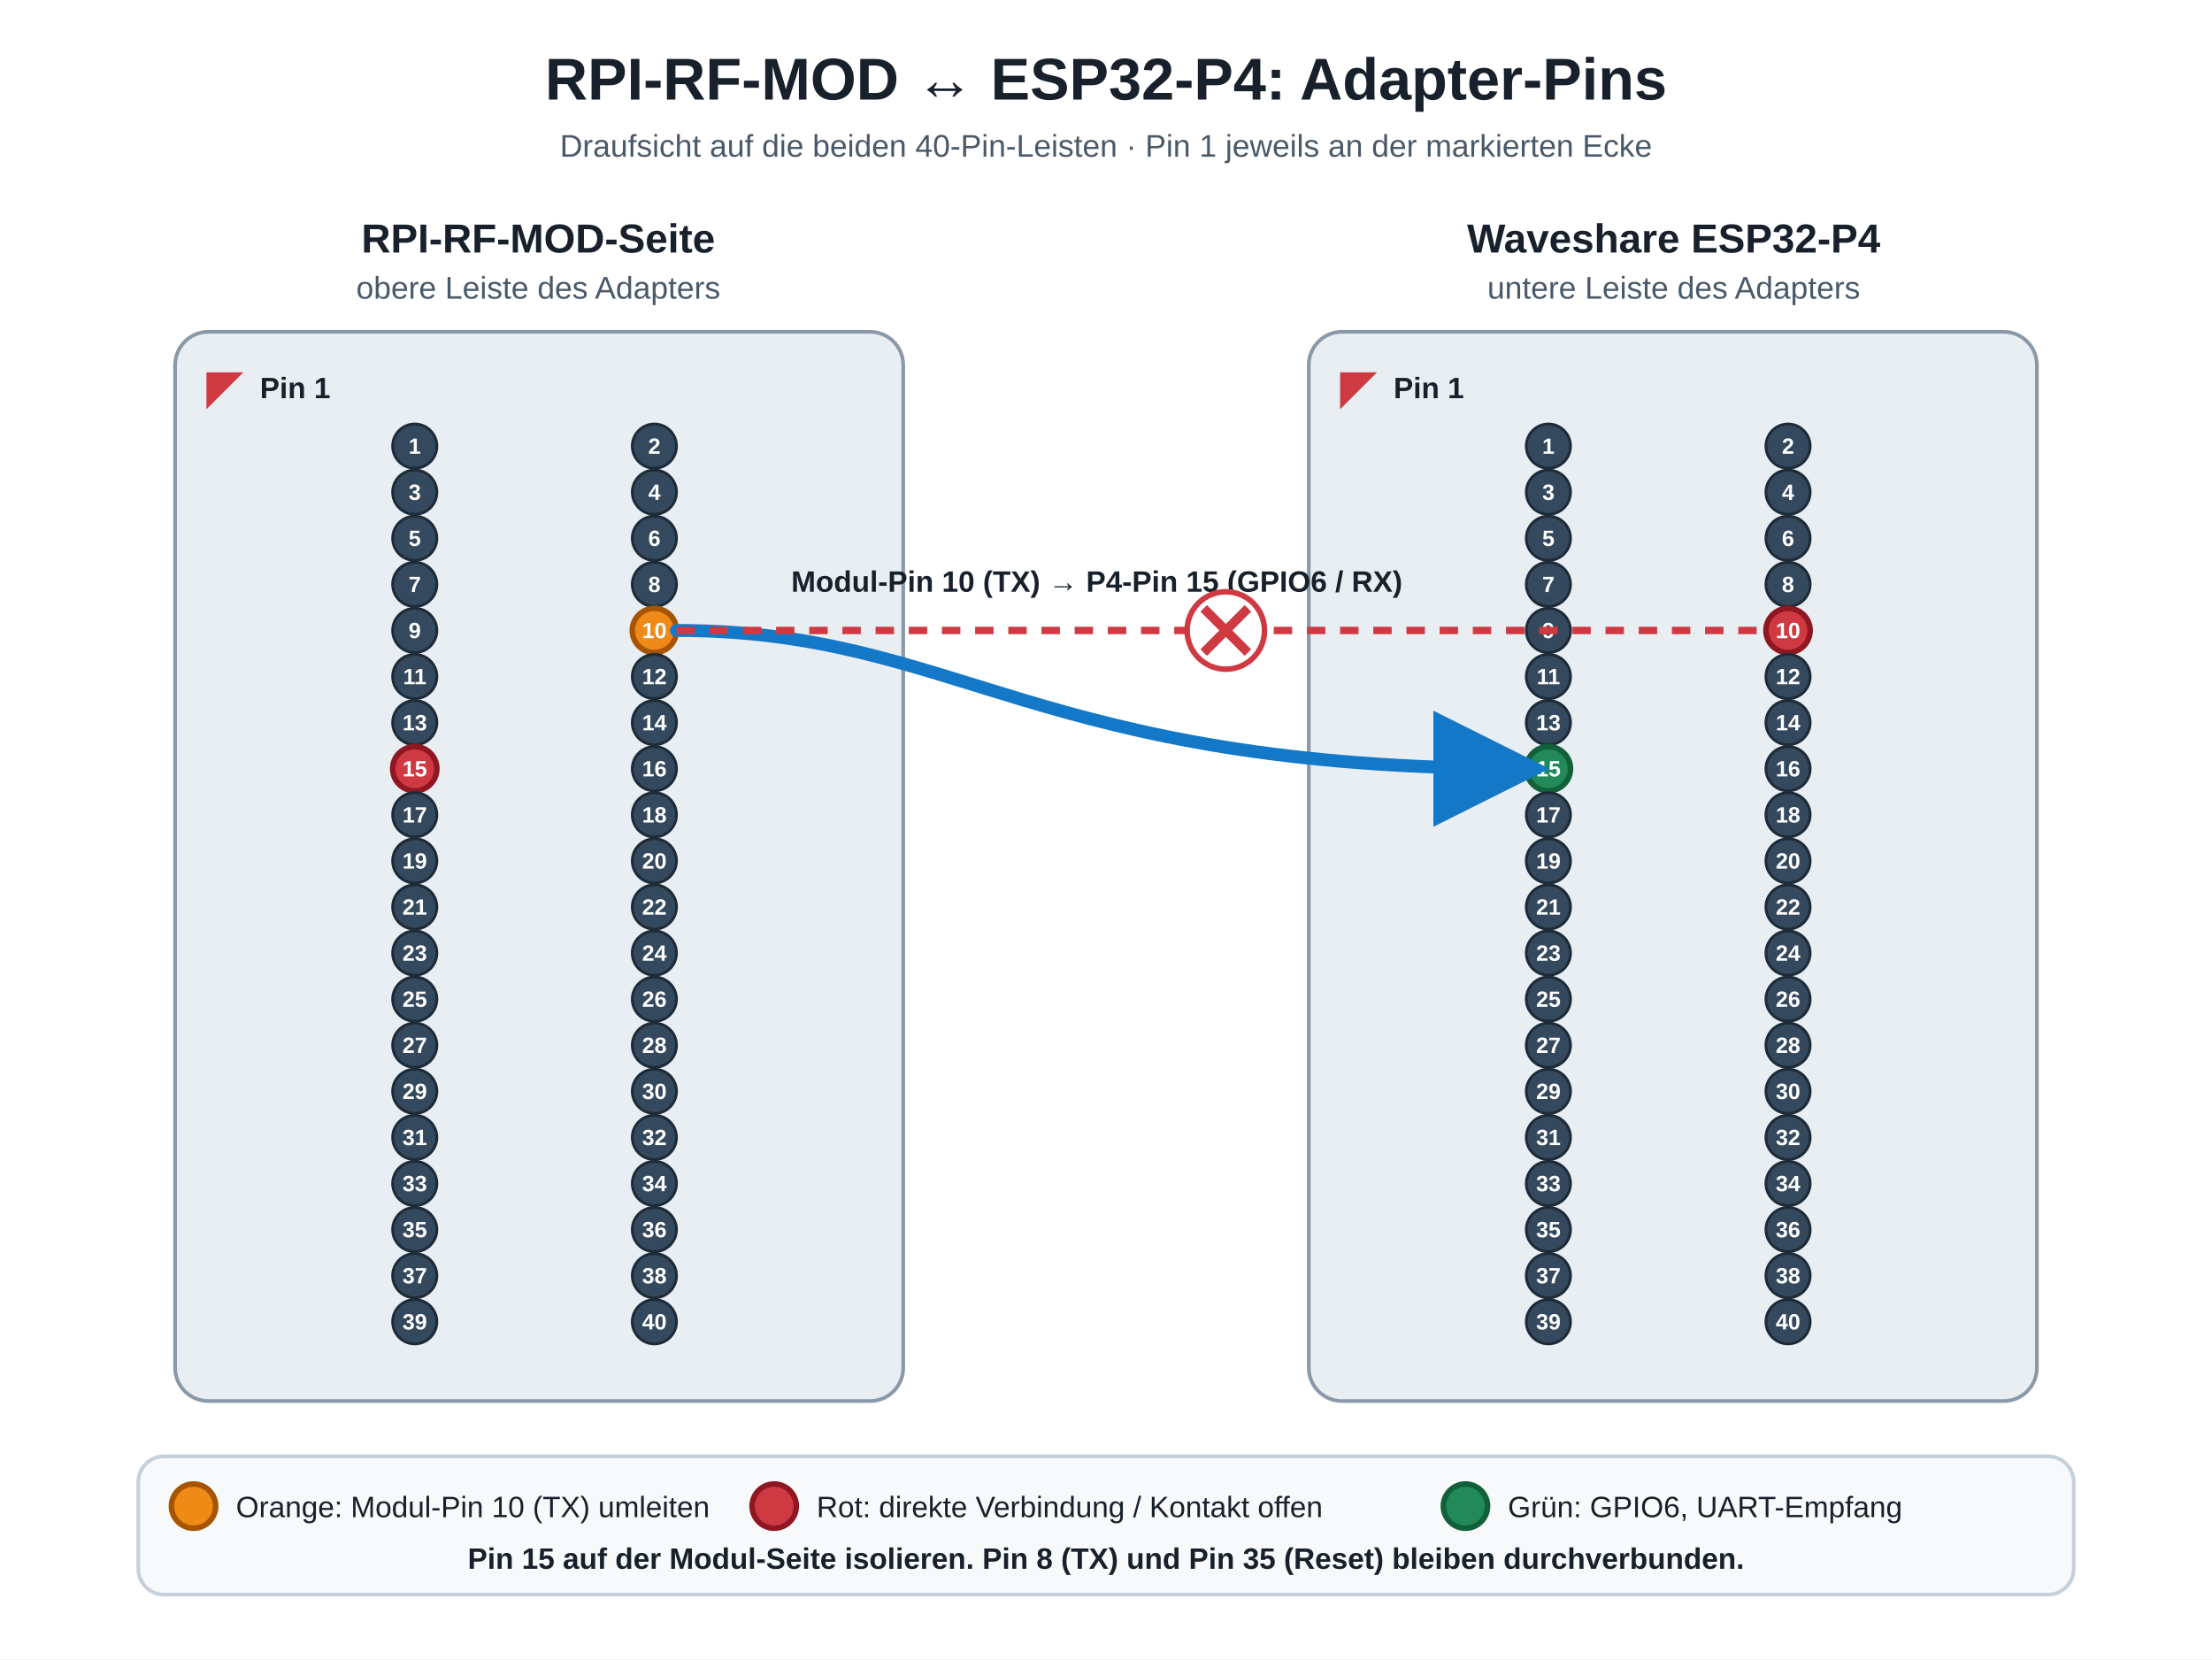
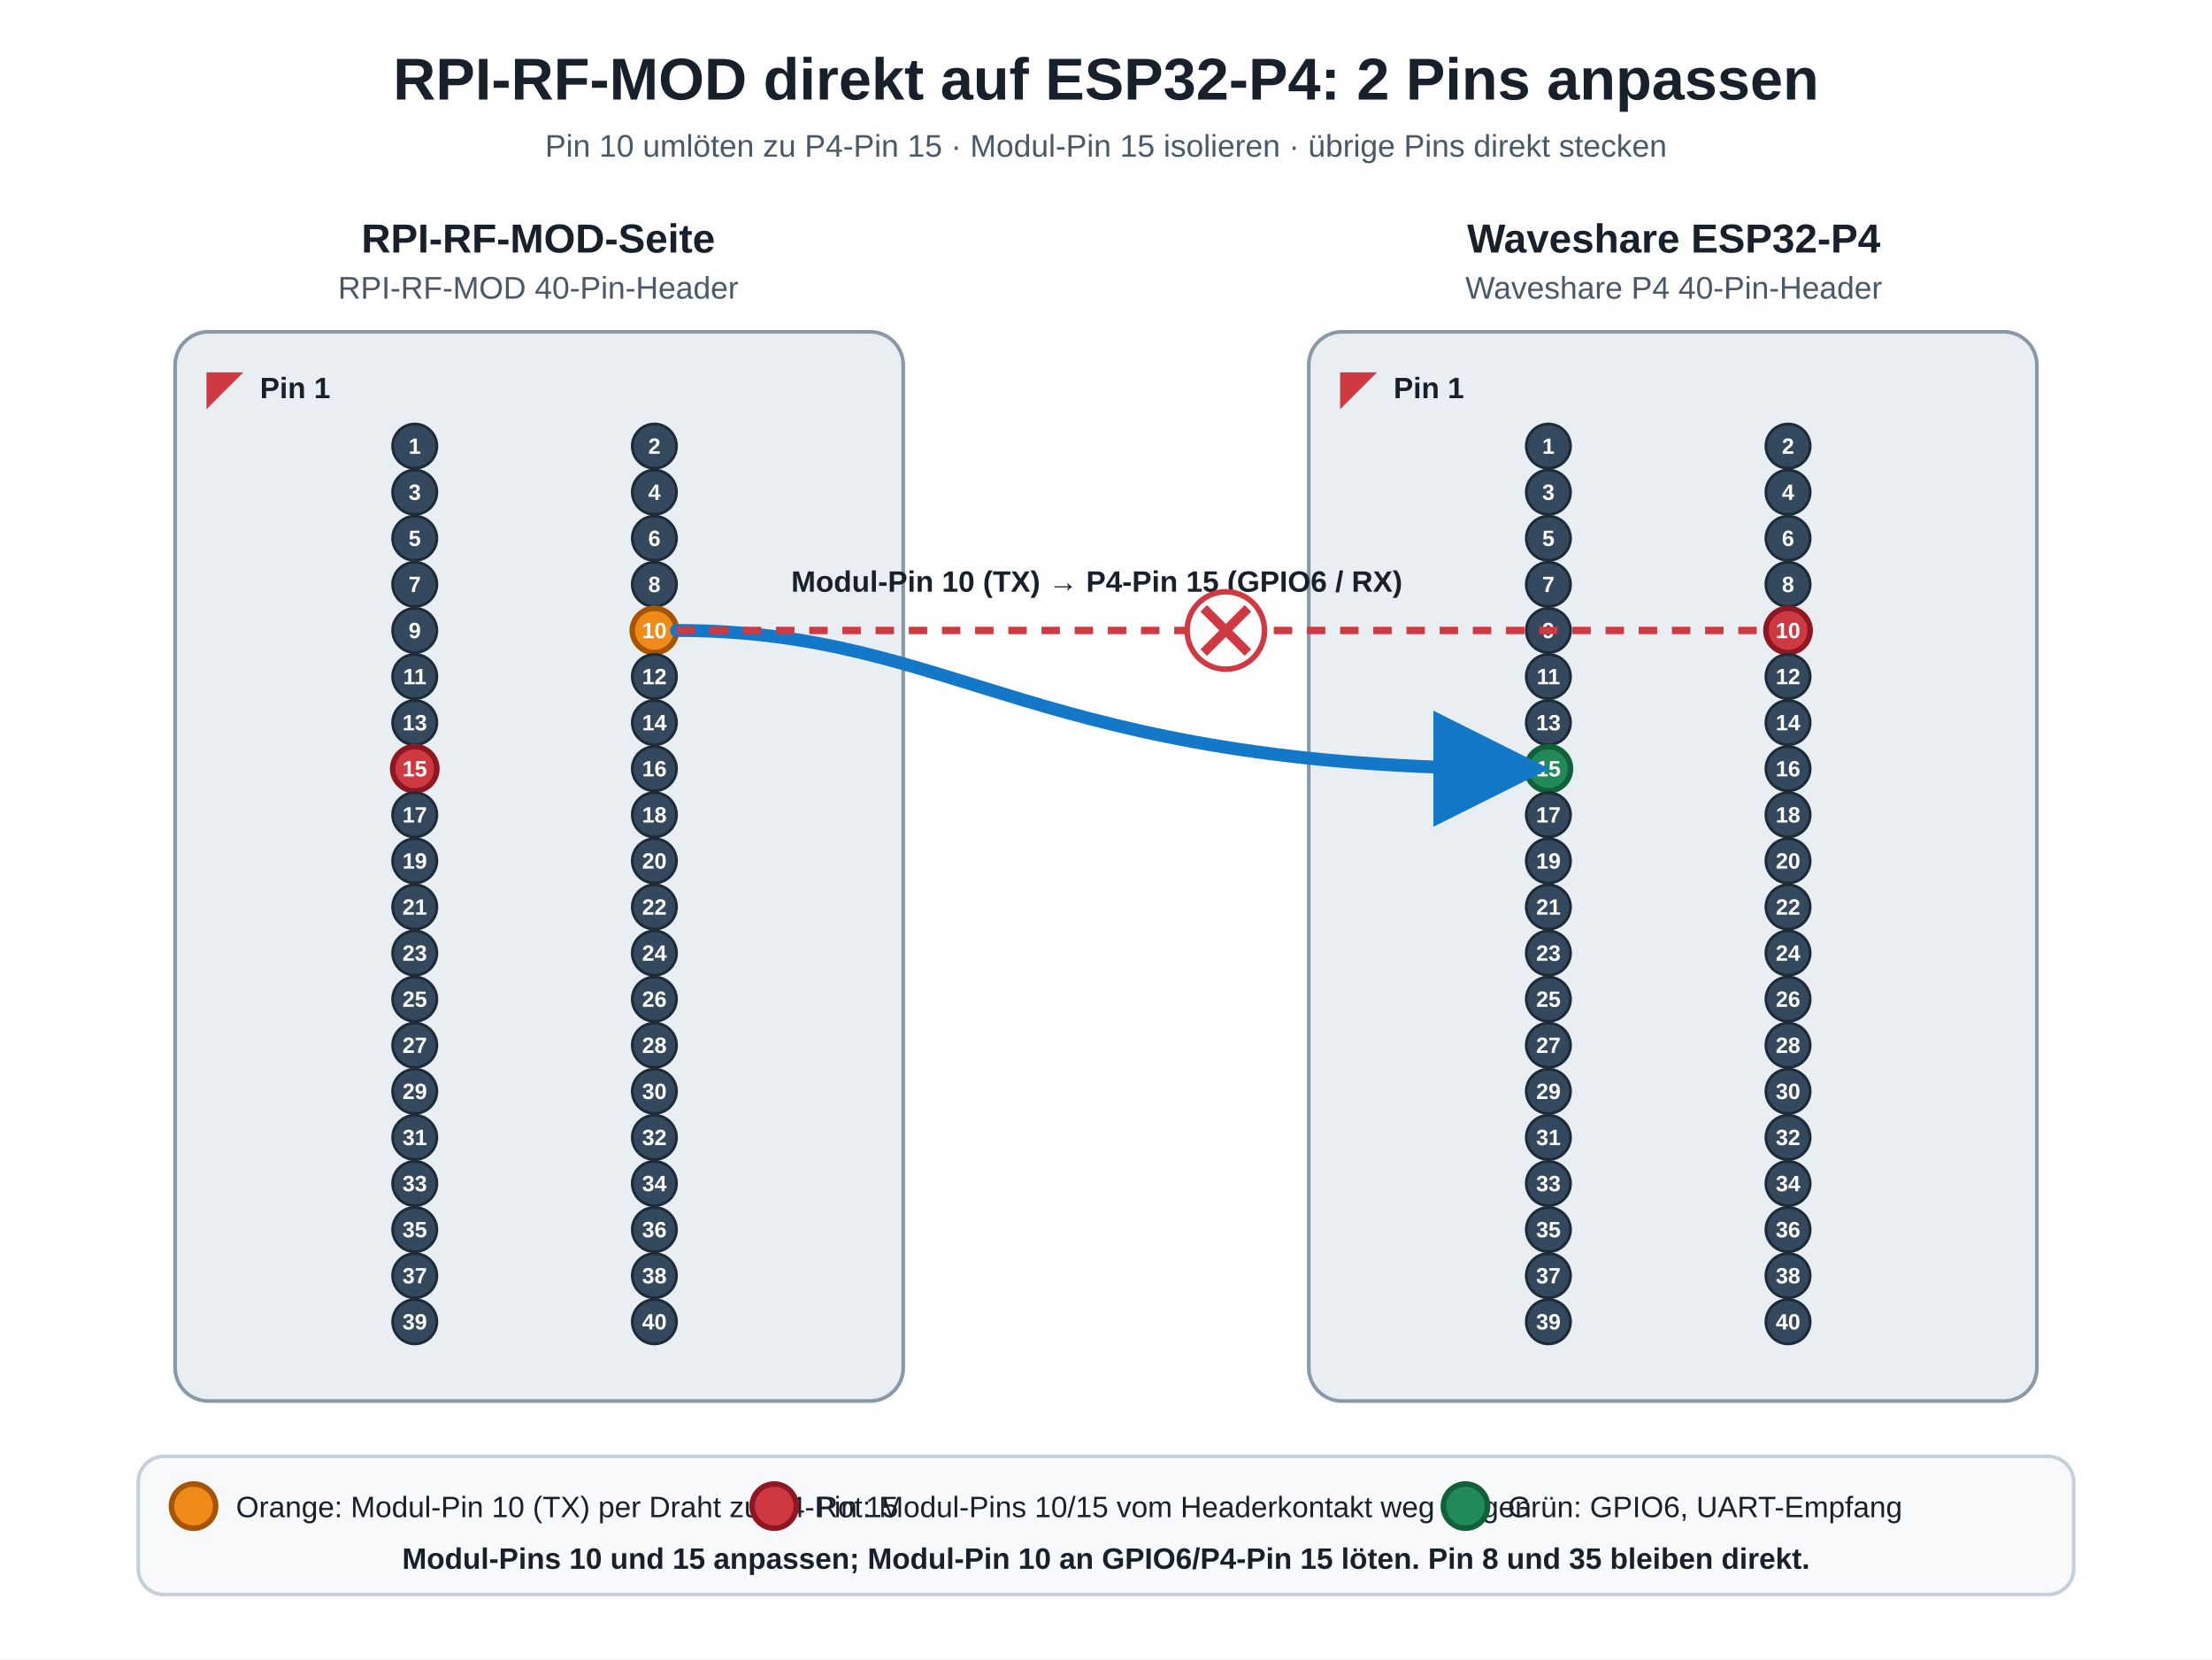
<svg xmlns="http://www.w3.org/2000/svg" width="1200" height="900" viewBox="0 0 1200 900">
  <defs>
    <style>
      text { font-family: "Segoe UI", Arial, sans-serif; fill: #18212b; }
      .title { font-size: 32px; font-weight: 700; }
      .sub { font-size: 17px; fill: #4a5968; }
      .label { font-size: 22px; font-weight: 700; }
      .small { font-size: 16px; }
      .pinlabel { font-size: 12px; font-weight: 700; text-anchor: middle; dominant-baseline: central; fill: #fff; }
      .body { fill: #e9eef3; stroke: #8a99a8; stroke-width: 2; rx: 18; }
      .pin { fill: #34495e; stroke: #1d2b38; stroke-width: 1.5; }
      .changed { fill: #ef8a17; stroke: #a65400; stroke-width: 3; }
      .isolated { fill: #cf3942; stroke: #8f1721; stroke-width: 3; }
      .rx { fill: #21895a; stroke: #116039; stroke-width: 3; }
      .wire { fill: none; stroke: #1478c8; stroke-width: 7; stroke-linecap: round; stroke-linejoin: round; }
      .open { fill: none; stroke: #cf3942; stroke-width: 4; stroke-dasharray: 10 8; }
      .card { fill: #f7f9fb; stroke: #c5d0da; stroke-width: 2; rx: 14; }
    </style>
    <marker id="arrow" viewBox="0 0 10 10" refX="8" refY="5" markerWidth="9" markerHeight="9" orient="auto-start-reverse">
      <path d="M 0 0 L 10 5 L 0 10 z" fill="#1478c8" />
    </marker>
  </defs>
  <rect width="1200" height="900" fill="#ffffff" />
-   <text x="600" y="54" text-anchor="middle" class="title">RPI-RF-MOD ↔ ESP32-P4: Adapter-Pins</text>
-   <text x="600" y="85" text-anchor="middle" class="sub">Draufsicht auf die beiden 40-Pin-Leisten · Pin 1 jeweils an der markierten Ecke</text>
+   <text x="600" y="54" text-anchor="middle" class="title">RPI-RF-MOD direkt auf ESP32-P4: 2 Pins anpassen</text>
+   <text x="600" y="85" text-anchor="middle" class="sub">Pin 10 umlöten zu P4-Pin 15 · Modul-Pin 15 isolieren · übrige Pins direkt stecken</text>
  <text x="292" y="137" text-anchor="middle" class="label">RPI-RF-MOD-Seite</text>
-   <text x="292" y="162" text-anchor="middle" class="sub">obere Leiste des Adapters</text>
+   <text x="292" y="162" text-anchor="middle" class="sub">RPI-RF-MOD 40-Pin-Header</text>
  <text x="908" y="137" text-anchor="middle" class="label">Waveshare ESP32-P4</text>
-   <text x="908" y="162" text-anchor="middle" class="sub">untere Leiste des Adapters</text>
+   <text x="908" y="162" text-anchor="middle" class="sub">Waveshare P4 40-Pin-Header</text>
  <rect x="95" y="180" width="395" height="580" class="body" />
  <rect x="710" y="180" width="395" height="580" class="body" />
  <path d="M 112 202 L 132 202 L 112 222 Z" fill="#cf3942" />
  <path d="M 727 202 L 747 202 L 727 222 Z" fill="#cf3942" />
  <text x="141" y="216" class="small" font-weight="700">Pin 1</text>
  <text x="756" y="216" class="small" font-weight="700">Pin 1</text>
  <g id="mod-pins">
    <circle cx="225" cy="242" r="12" class="pin" />
    <text x="225" y="242" class="pinlabel">1</text>
    <circle cx="355" cy="242" r="12" class="pin" />
    <text x="355" y="242" class="pinlabel">2</text>
    <circle cx="225" cy="267" r="12" class="pin" />
    <text x="225" y="267" class="pinlabel">3</text>
    <circle cx="355" cy="267" r="12" class="pin" />
    <text x="355" y="267" class="pinlabel">4</text>
    <circle cx="225" cy="292" r="12" class="pin" />
    <text x="225" y="292" class="pinlabel">5</text>
    <circle cx="355" cy="292" r="12" class="pin" />
    <text x="355" y="292" class="pinlabel">6</text>
    <circle cx="225" cy="317" r="12" class="pin" />
    <text x="225" y="317" class="pinlabel">7</text>
    <circle cx="355" cy="317" r="12" class="pin" />
    <text x="355" y="317" class="pinlabel">8</text>
    <circle cx="225" cy="342" r="12" class="pin" />
    <text x="225" y="342" class="pinlabel">9</text>
    <circle cx="355" cy="342" r="12" class="changed" />
    <text x="355" y="342" class="pinlabel">10</text>
    <circle cx="225" cy="367" r="12" class="pin" />
    <text x="225" y="367" class="pinlabel">11</text>
    <circle cx="355" cy="367" r="12" class="pin" />
    <text x="355" y="367" class="pinlabel">12</text>
    <circle cx="225" cy="392" r="12" class="pin" />
    <text x="225" y="392" class="pinlabel">13</text>
    <circle cx="355" cy="392" r="12" class="pin" />
    <text x="355" y="392" class="pinlabel">14</text>
    <circle cx="225" cy="417" r="12" class="isolated" />
    <text x="225" y="417" class="pinlabel">15</text>
    <circle cx="355" cy="417" r="12" class="pin" />
    <text x="355" y="417" class="pinlabel">16</text>
    <circle cx="225" cy="442" r="12" class="pin" />
    <text x="225" y="442" class="pinlabel">17</text>
    <circle cx="355" cy="442" r="12" class="pin" />
    <text x="355" y="442" class="pinlabel">18</text>
    <circle cx="225" cy="467" r="12" class="pin" />
    <text x="225" y="467" class="pinlabel">19</text>
    <circle cx="355" cy="467" r="12" class="pin" />
    <text x="355" y="467" class="pinlabel">20</text>
    <circle cx="225" cy="492" r="12" class="pin" />
    <text x="225" y="492" class="pinlabel">21</text>
    <circle cx="355" cy="492" r="12" class="pin" />
    <text x="355" y="492" class="pinlabel">22</text>
    <circle cx="225" cy="517" r="12" class="pin" />
    <text x="225" y="517" class="pinlabel">23</text>
    <circle cx="355" cy="517" r="12" class="pin" />
    <text x="355" y="517" class="pinlabel">24</text>
    <circle cx="225" cy="542" r="12" class="pin" />
    <text x="225" y="542" class="pinlabel">25</text>
    <circle cx="355" cy="542" r="12" class="pin" />
    <text x="355" y="542" class="pinlabel">26</text>
    <circle cx="225" cy="567" r="12" class="pin" />
    <text x="225" y="567" class="pinlabel">27</text>
    <circle cx="355" cy="567" r="12" class="pin" />
    <text x="355" y="567" class="pinlabel">28</text>
    <circle cx="225" cy="592" r="12" class="pin" />
    <text x="225" y="592" class="pinlabel">29</text>
    <circle cx="355" cy="592" r="12" class="pin" />
    <text x="355" y="592" class="pinlabel">30</text>
    <circle cx="225" cy="617" r="12" class="pin" />
    <text x="225" y="617" class="pinlabel">31</text>
    <circle cx="355" cy="617" r="12" class="pin" />
    <text x="355" y="617" class="pinlabel">32</text>
    <circle cx="225" cy="642" r="12" class="pin" />
    <text x="225" y="642" class="pinlabel">33</text>
    <circle cx="355" cy="642" r="12" class="pin" />
    <text x="355" y="642" class="pinlabel">34</text>
    <circle cx="225" cy="667" r="12" class="pin" />
    <text x="225" y="667" class="pinlabel">35</text>
    <circle cx="355" cy="667" r="12" class="pin" />
    <text x="355" y="667" class="pinlabel">36</text>
    <circle cx="225" cy="692" r="12" class="pin" />
    <text x="225" y="692" class="pinlabel">37</text>
    <circle cx="355" cy="692" r="12" class="pin" />
    <text x="355" y="692" class="pinlabel">38</text>
    <circle cx="225" cy="717" r="12" class="pin" />
    <text x="225" y="717" class="pinlabel">39</text>
    <circle cx="355" cy="717" r="12" class="pin" />
    <text x="355" y="717" class="pinlabel">40</text>
  </g>
  <g id="p4-pins">
    <circle cx="840" cy="242" r="12" class="pin" />
    <text x="840" y="242" class="pinlabel">1</text>
    <circle cx="970" cy="242" r="12" class="pin" />
    <text x="970" y="242" class="pinlabel">2</text>
    <circle cx="840" cy="267" r="12" class="pin" />
    <text x="840" y="267" class="pinlabel">3</text>
    <circle cx="970" cy="267" r="12" class="pin" />
    <text x="970" y="267" class="pinlabel">4</text>
    <circle cx="840" cy="292" r="12" class="pin" />
    <text x="840" y="292" class="pinlabel">5</text>
    <circle cx="970" cy="292" r="12" class="pin" />
    <text x="970" y="292" class="pinlabel">6</text>
    <circle cx="840" cy="317" r="12" class="pin" />
    <text x="840" y="317" class="pinlabel">7</text>
    <circle cx="970" cy="317" r="12" class="pin" />
    <text x="970" y="317" class="pinlabel">8</text>
    <circle cx="840" cy="342" r="12" class="pin" />
    <text x="840" y="342" class="pinlabel">9</text>
    <circle cx="970" cy="342" r="12" class="isolated" />
    <text x="970" y="342" class="pinlabel">10</text>
    <circle cx="840" cy="367" r="12" class="pin" />
    <text x="840" y="367" class="pinlabel">11</text>
    <circle cx="970" cy="367" r="12" class="pin" />
    <text x="970" y="367" class="pinlabel">12</text>
    <circle cx="840" cy="392" r="12" class="pin" />
    <text x="840" y="392" class="pinlabel">13</text>
    <circle cx="970" cy="392" r="12" class="pin" />
    <text x="970" y="392" class="pinlabel">14</text>
    <circle cx="840" cy="417" r="12" class="rx" />
    <text x="840" y="417" class="pinlabel">15</text>
    <circle cx="970" cy="417" r="12" class="pin" />
    <text x="970" y="417" class="pinlabel">16</text>
    <circle cx="840" cy="442" r="12" class="pin" />
    <text x="840" y="442" class="pinlabel">17</text>
    <circle cx="970" cy="442" r="12" class="pin" />
    <text x="970" y="442" class="pinlabel">18</text>
    <circle cx="840" cy="467" r="12" class="pin" />
    <text x="840" y="467" class="pinlabel">19</text>
    <circle cx="970" cy="467" r="12" class="pin" />
    <text x="970" y="467" class="pinlabel">20</text>
    <circle cx="840" cy="492" r="12" class="pin" />
    <text x="840" y="492" class="pinlabel">21</text>
    <circle cx="970" cy="492" r="12" class="pin" />
    <text x="970" y="492" class="pinlabel">22</text>
    <circle cx="840" cy="517" r="12" class="pin" />
    <text x="840" y="517" class="pinlabel">23</text>
    <circle cx="970" cy="517" r="12" class="pin" />
    <text x="970" y="517" class="pinlabel">24</text>
    <circle cx="840" cy="542" r="12" class="pin" />
    <text x="840" y="542" class="pinlabel">25</text>
    <circle cx="970" cy="542" r="12" class="pin" />
    <text x="970" y="542" class="pinlabel">26</text>
    <circle cx="840" cy="567" r="12" class="pin" />
    <text x="840" y="567" class="pinlabel">27</text>
    <circle cx="970" cy="567" r="12" class="pin" />
    <text x="970" y="567" class="pinlabel">28</text>
    <circle cx="840" cy="592" r="12" class="pin" />
    <text x="840" y="592" class="pinlabel">29</text>
    <circle cx="970" cy="592" r="12" class="pin" />
    <text x="970" y="592" class="pinlabel">30</text>
    <circle cx="840" cy="617" r="12" class="pin" />
    <text x="840" y="617" class="pinlabel">31</text>
    <circle cx="970" cy="617" r="12" class="pin" />
    <text x="970" y="617" class="pinlabel">32</text>
    <circle cx="840" cy="642" r="12" class="pin" />
    <text x="840" y="642" class="pinlabel">33</text>
    <circle cx="970" cy="642" r="12" class="pin" />
    <text x="970" y="642" class="pinlabel">34</text>
    <circle cx="840" cy="667" r="12" class="pin" />
    <text x="840" y="667" class="pinlabel">35</text>
    <circle cx="970" cy="667" r="12" class="pin" />
    <text x="970" y="667" class="pinlabel">36</text>
    <circle cx="840" cy="692" r="12" class="pin" />
    <text x="840" y="692" class="pinlabel">37</text>
    <circle cx="970" cy="692" r="12" class="pin" />
    <text x="970" y="692" class="pinlabel">38</text>
    <circle cx="840" cy="717" r="12" class="pin" />
    <text x="840" y="717" class="pinlabel">39</text>
    <circle cx="970" cy="717" r="12" class="pin" />
    <text x="970" y="717" class="pinlabel">40</text>
  </g>
  <path d="M 367 342 C 520 342, 560 417, 828 417" class="wire" marker-end="url(#arrow)" />
  <text x="595" y="321" text-anchor="middle" class="small" fill="#1478c8" font-weight="700">Modul-Pin 10 (TX) → P4-Pin 15 (GPIO6 / RX)</text>
  <path d="M 367 342 C 520 342, 600 342, 958 342" class="open" />
  <circle cx="665" cy="342" r="21" fill="#fff" stroke="#cf3942" stroke-width="3" />
  <path d="M 653 330 L 677 354 M 677 330 L 653 354" stroke="#cf3942" stroke-width="5" />
  <rect x="75" y="790" width="1050" height="75" class="card" />
  <circle cx="105" cy="817" r="12" class="changed" />
-   <text x="128" y="823" class="small">Orange: Modul-Pin 10 (TX) umleiten</text>
+   <text x="128" y="823" class="small">Orange: Modul-Pin 10 (TX) per Draht zu P4-Pin 15</text>
  <circle cx="420" cy="817" r="12" class="isolated" />
-   <text x="443" y="823" class="small">Rot: direkte Verbindung / Kontakt offen</text>
+   <text x="443" y="823" class="small">Rot: Modul-Pins 10/15 vom Headerkontakt weg biegen</text>
  <circle cx="795" cy="817" r="12" class="rx" />
  <text x="818" y="823" class="small">Grün: GPIO6, UART-Empfang</text>
-   <text x="600" y="851" text-anchor="middle" class="small" font-weight="700">Pin 15 auf der Modul-Seite isolieren. Pin 8 (TX) und Pin 35 (Reset) bleiben durchverbunden.</text>
+   <text x="600" y="851" text-anchor="middle" class="small" font-weight="700">Modul-Pins 10 und 15 anpassen; Modul-Pin 10 an GPIO6/P4-Pin 15 löten. Pin 8 und 35 bleiben direkt.</text>
</svg>
